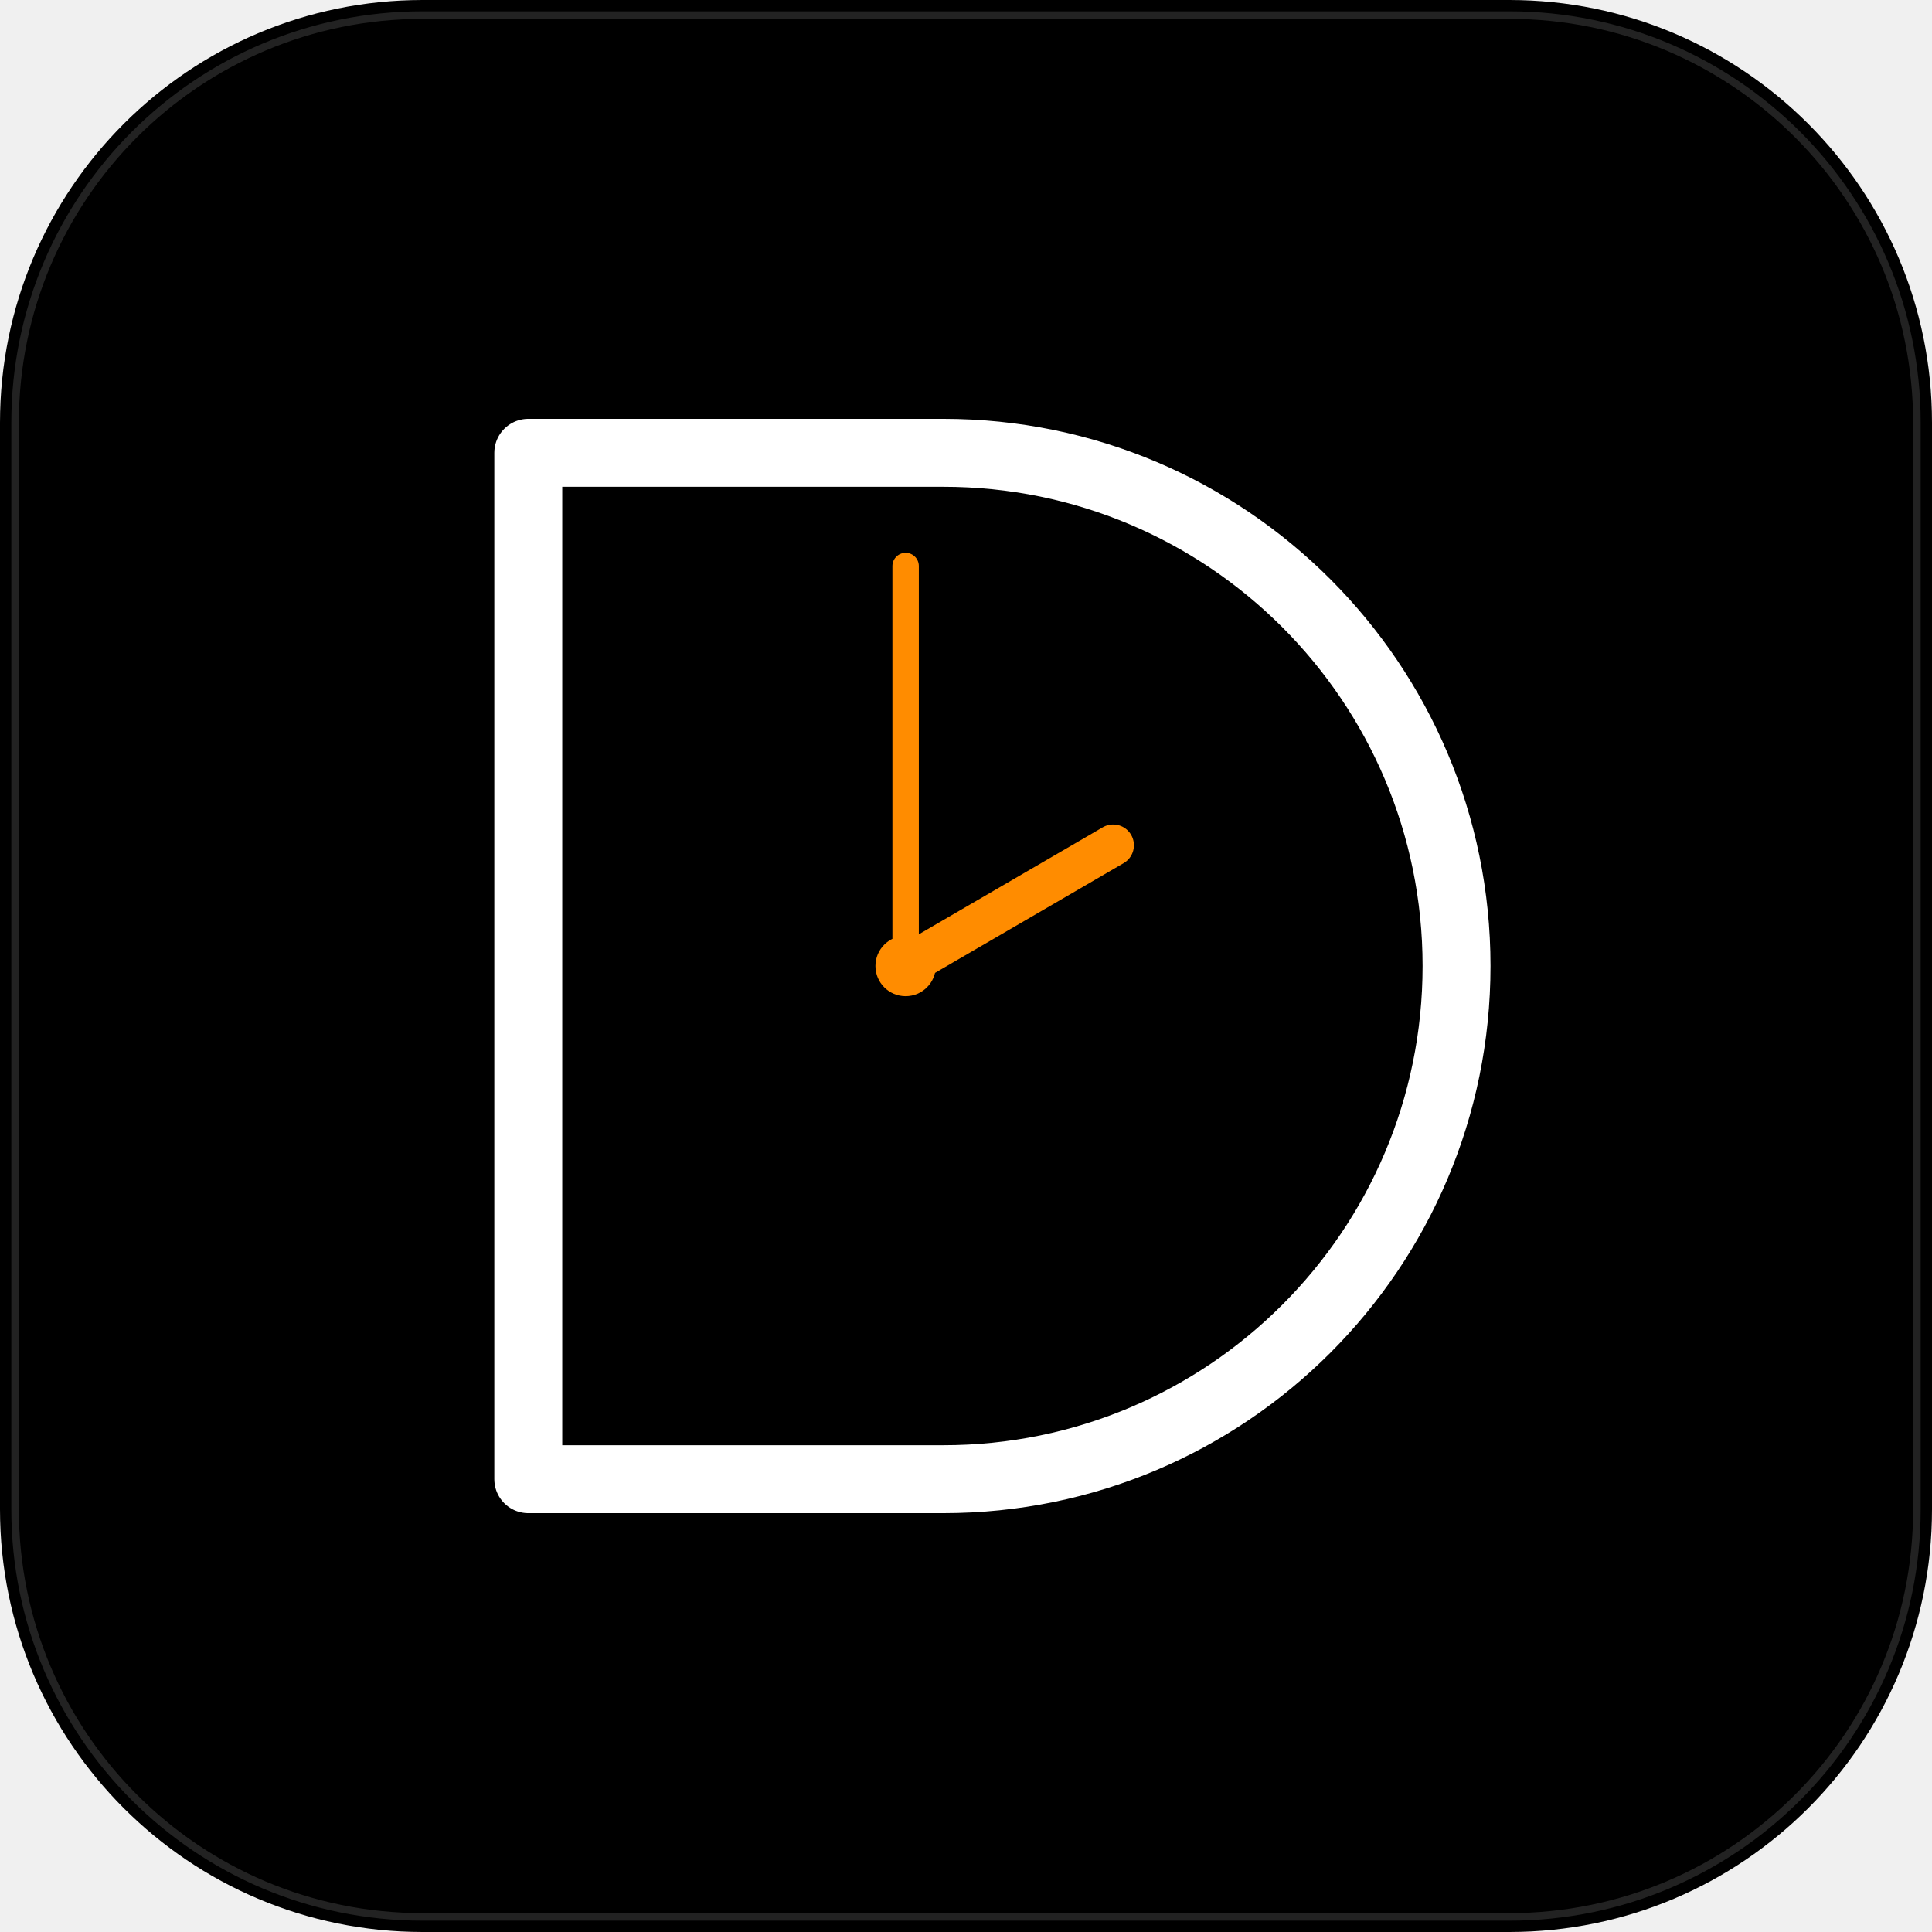
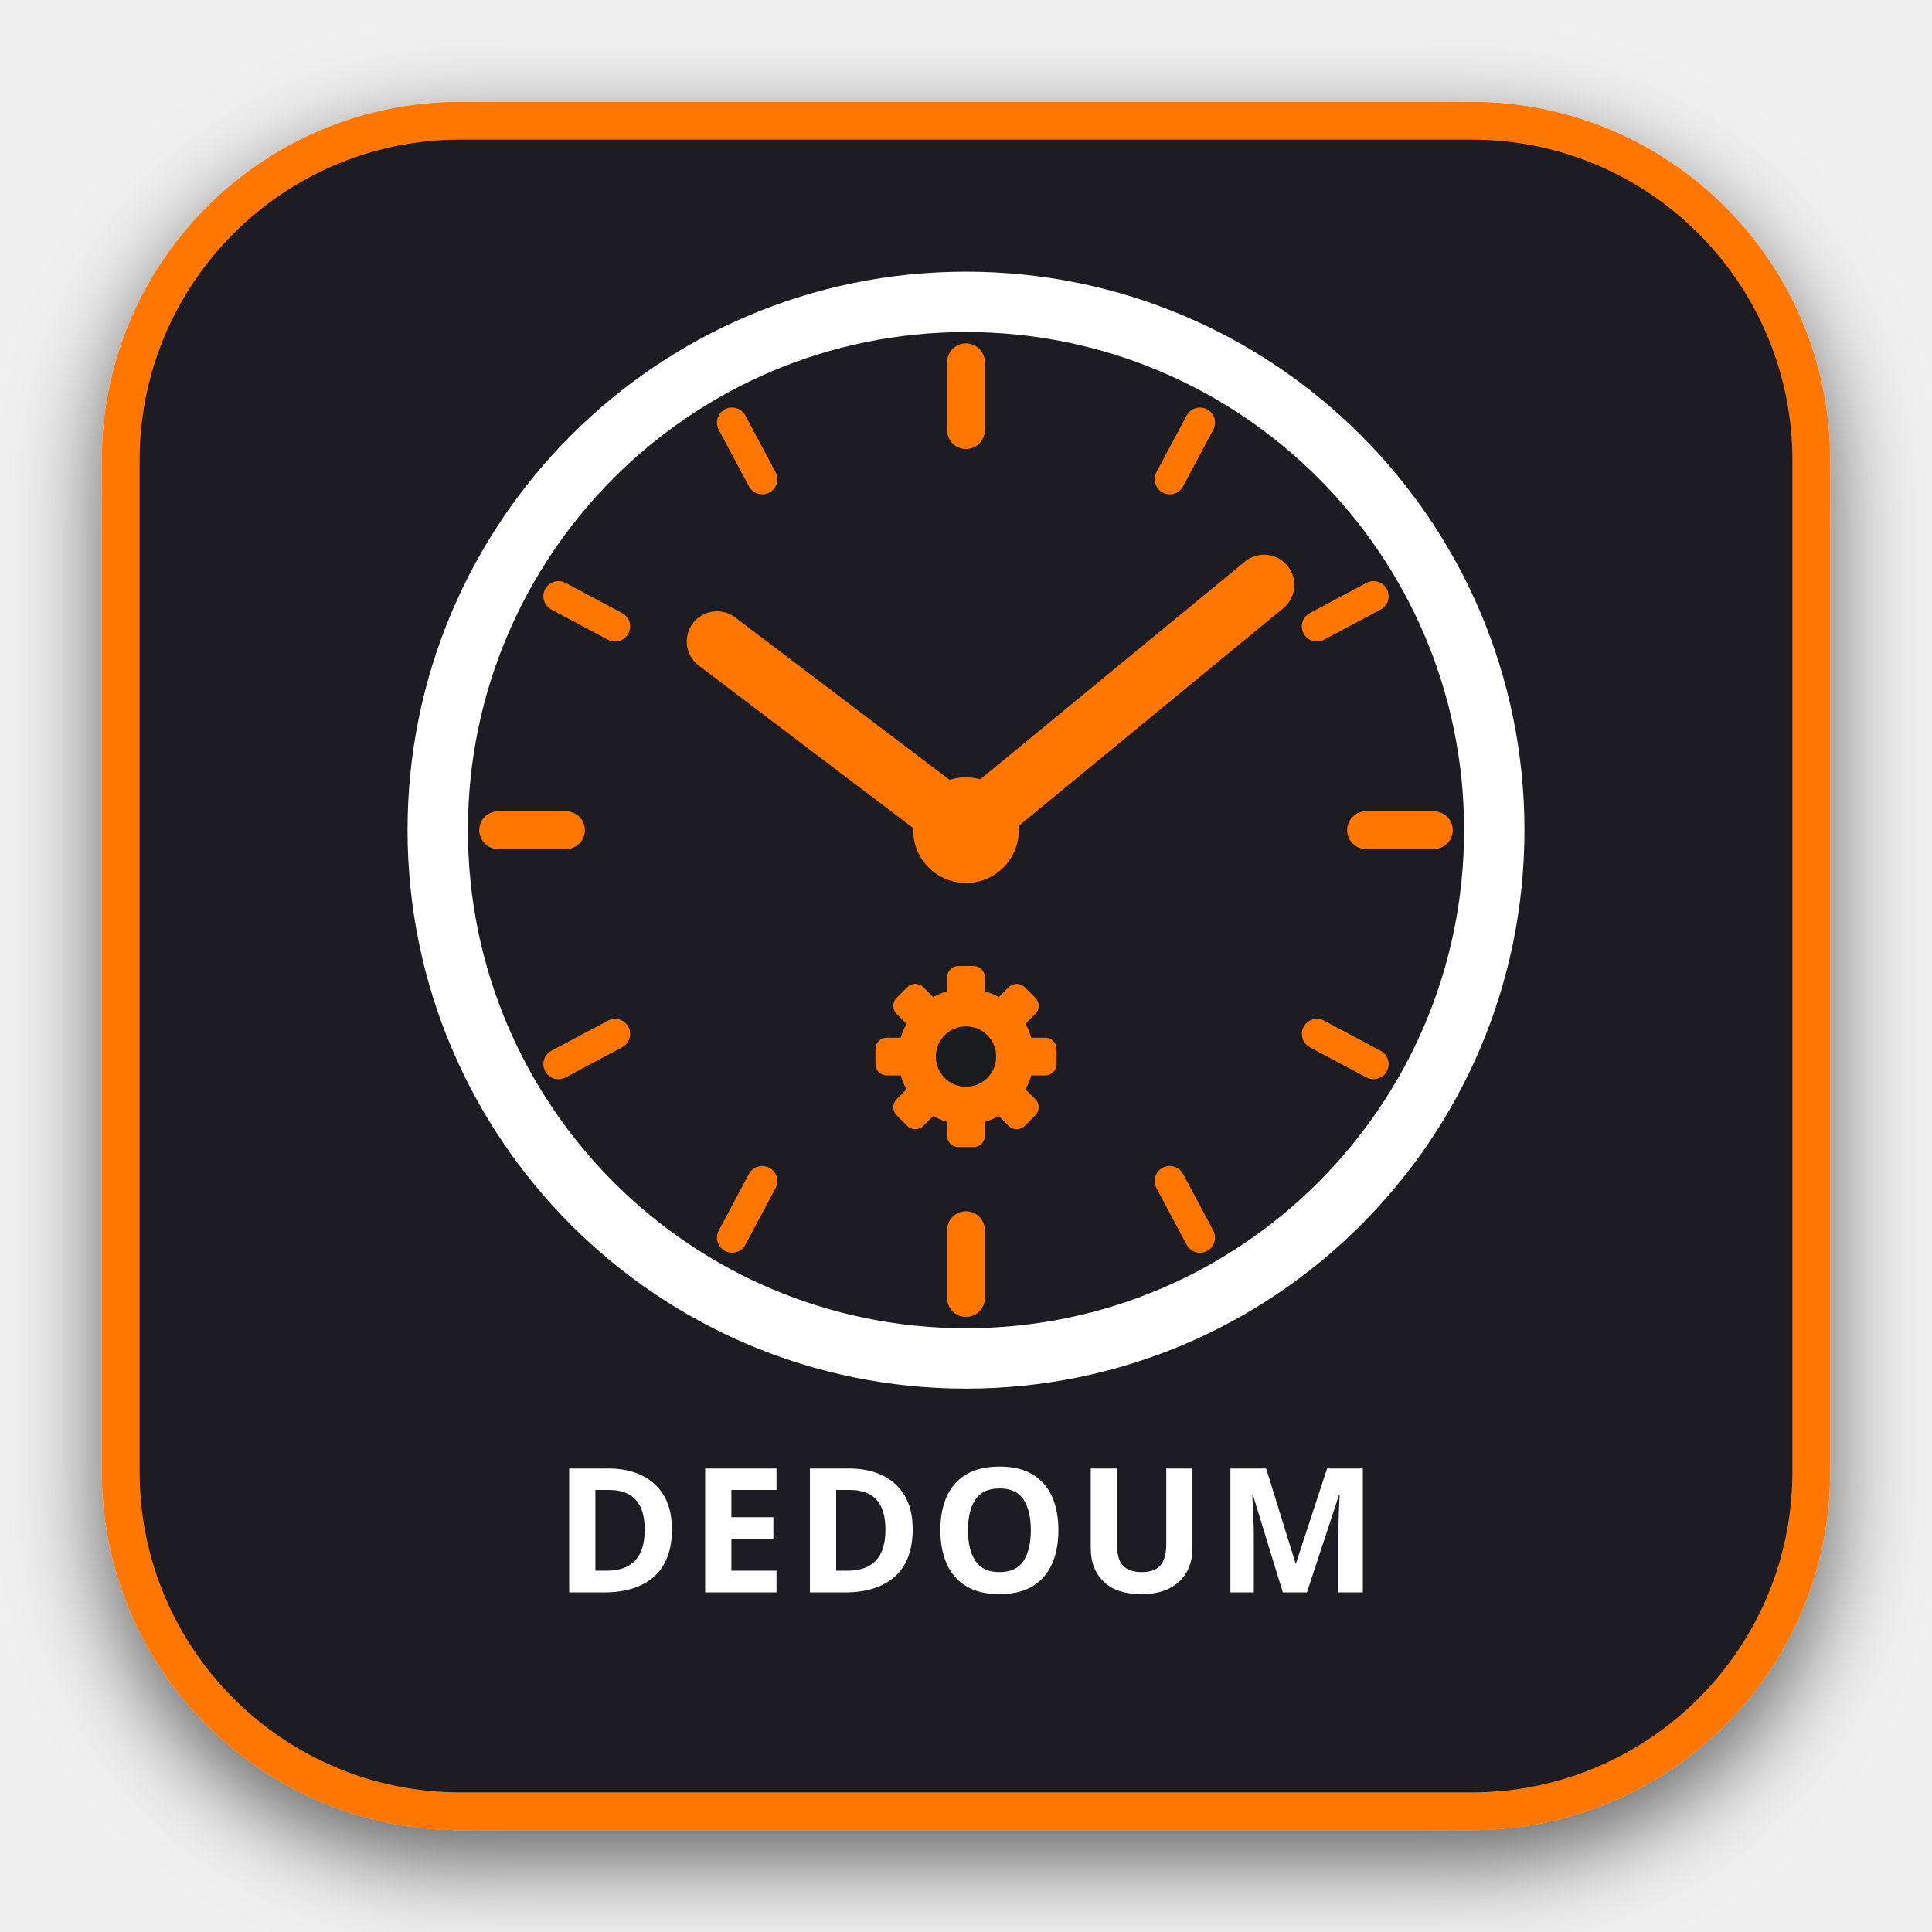
<svg xmlns="http://www.w3.org/2000/svg" viewBox="0 0 512 512" width="100%" height="100%">
  <defs>
-     <filter id="glow" x="-20%" y="-20%" width="140%" height="140%">
-       <feDropShadow dx="0" dy="0" stdDeviation="4" flood-color="#ff8c00" flood-opacity="0.8" />
+     <filter id="drop-shadow" x="-10%" y="-10%" width="120%" height="120%">
+       <feDropShadow dx="0" dy="8" stdDeviation="12" flood-color="#000000" flood-opacity="0.6" />
    </filter>
  </defs>
-   <rect width="512" height="512" rx="112" fill="#000000" />
-   <rect x="4" y="4" width="504" height="504" rx="108" fill="none" stroke="#222222" stroke-width="2" />
-   <g>
-     <path d="M 140 120 L 250 120 A 136 136 0 0 1 250 392 L 140 392 Z" fill="none" stroke="#ffffff" stroke-width="18" stroke-linejoin="round" stroke-linecap="round" />
-     <line x1="240" y1="256" x2="240" y2="150" stroke="#ff8c00" stroke-width="7" stroke-linecap="round" />
-     <line x1="240" y1="256" x2="295" y2="224" stroke="#ff8c00" stroke-width="11" stroke-linecap="round" />
-     <circle cx="240" cy="256" r="8" fill="#ff8c00" />
+   <rect x="32" y="32" width="448" height="448" rx="90" ry="90" fill="#1a1c20" stroke="#ff7700" stroke-width="10" filter="url(#drop-shadow)" />
+   <circle cx="256" cy="220" r="140" fill="none" stroke="#ffffff" stroke-width="16" />
+   <line x1="256" y1="96" x2="256" y2="114" stroke="#ff7700" stroke-width="10" stroke-linecap="round" />
+   <line x1="380" y1="220" x2="362" y2="220" stroke="#ff7700" stroke-width="10" stroke-linecap="round" />
+   <line x1="256" y1="344" x2="256" y2="326" stroke="#ff7700" stroke-width="10" stroke-linecap="round" />
+   <line x1="132" y1="220" x2="150" y2="220" stroke="#ff7700" stroke-width="10" stroke-linecap="round" />
+   <line x1="318" y1="112" x2="310" y2="127" stroke="#ff7700" stroke-width="8" stroke-linecap="round" />
+   <line x1="364" y1="158" x2="349" y2="166" stroke="#ff7700" stroke-width="8" stroke-linecap="round" />
+   <line x1="364" y1="282" x2="349" y2="274" stroke="#ff7700" stroke-width="8" stroke-linecap="round" />
+   <line x1="318" y1="328" x2="310" y2="313" stroke="#ff7700" stroke-width="8" stroke-linecap="round" />
+   <line x1="194" y1="328" x2="202" y2="313" stroke="#ff7700" stroke-width="8" stroke-linecap="round" />
+   <line x1="148" y1="282" x2="163" y2="274" stroke="#ff7700" stroke-width="8" stroke-linecap="round" />
+   <line x1="148" y1="158" x2="163" y2="166" stroke="#ff7700" stroke-width="8" stroke-linecap="round" />
+   <line x1="194" y1="112" x2="202" y2="127" stroke="#ff7700" stroke-width="8" stroke-linecap="round" />
+   <line x1="256" y1="220" x2="190" y2="170" stroke="#ff7700" stroke-width="16" stroke-linecap="round" />
+   <line x1="256" y1="220" x2="335" y2="155" stroke="#ff7700" stroke-width="16" stroke-linecap="round" />
+   <circle cx="256" cy="220" r="14" fill="#ff7700" />
+   <g transform="translate(256, 280)">
+     <rect x="-5" y="-24" width="10" height="48" rx="3" fill="#ff7700" />
+     <rect x="-5" y="-24" width="10" height="48" rx="3" fill="#ff7700" transform="rotate(45)" />
+     <rect x="-5" y="-24" width="10" height="48" rx="3" fill="#ff7700" transform="rotate(90)" />
+     <rect x="-5" y="-24" width="10" height="48" rx="3" fill="#ff7700" transform="rotate(135)" />
+     <circle cx="0" cy="0" r="18" fill="#ff7700" />
+     <circle cx="0" cy="0" r="8" fill="#1a1c20" />
  </g>
+   <text x="256" y="422" text-anchor="middle" font-family="'Montserrat', 'Arial Black', sans-serif" font-weight="900" font-size="46" letter-spacing="2" fill="#ffffff">DEDOUM</text>
</svg>
